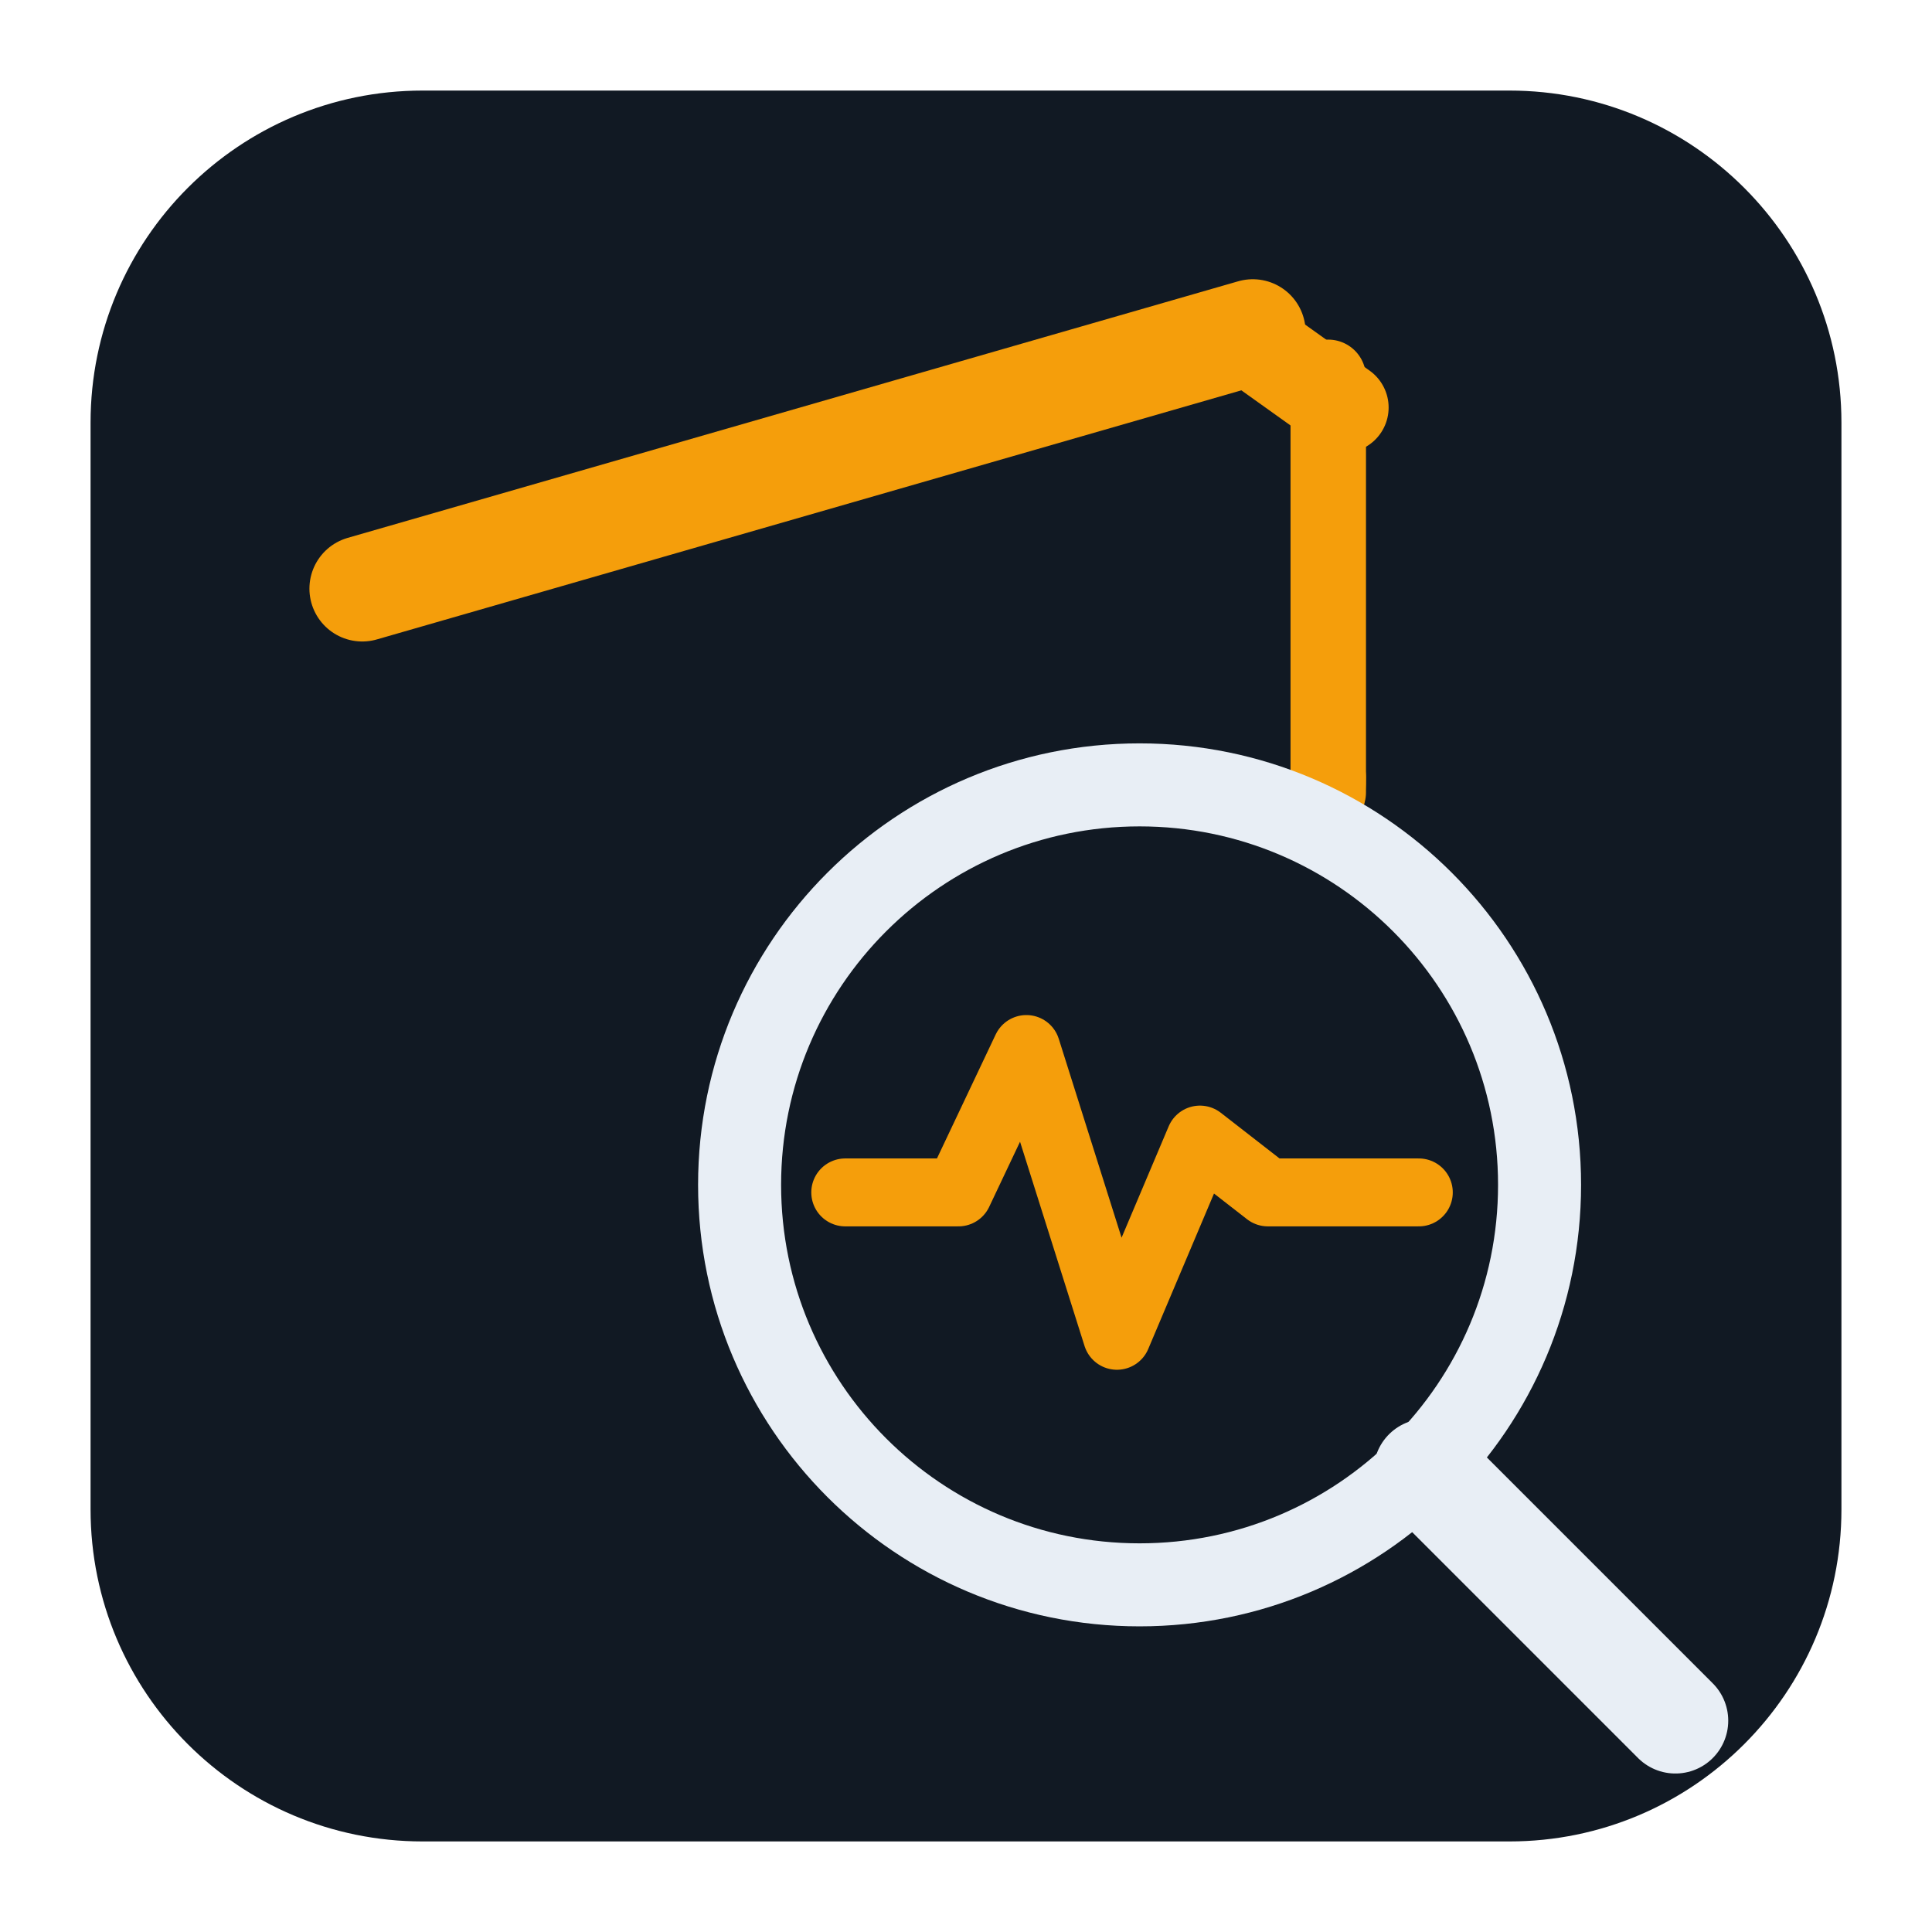
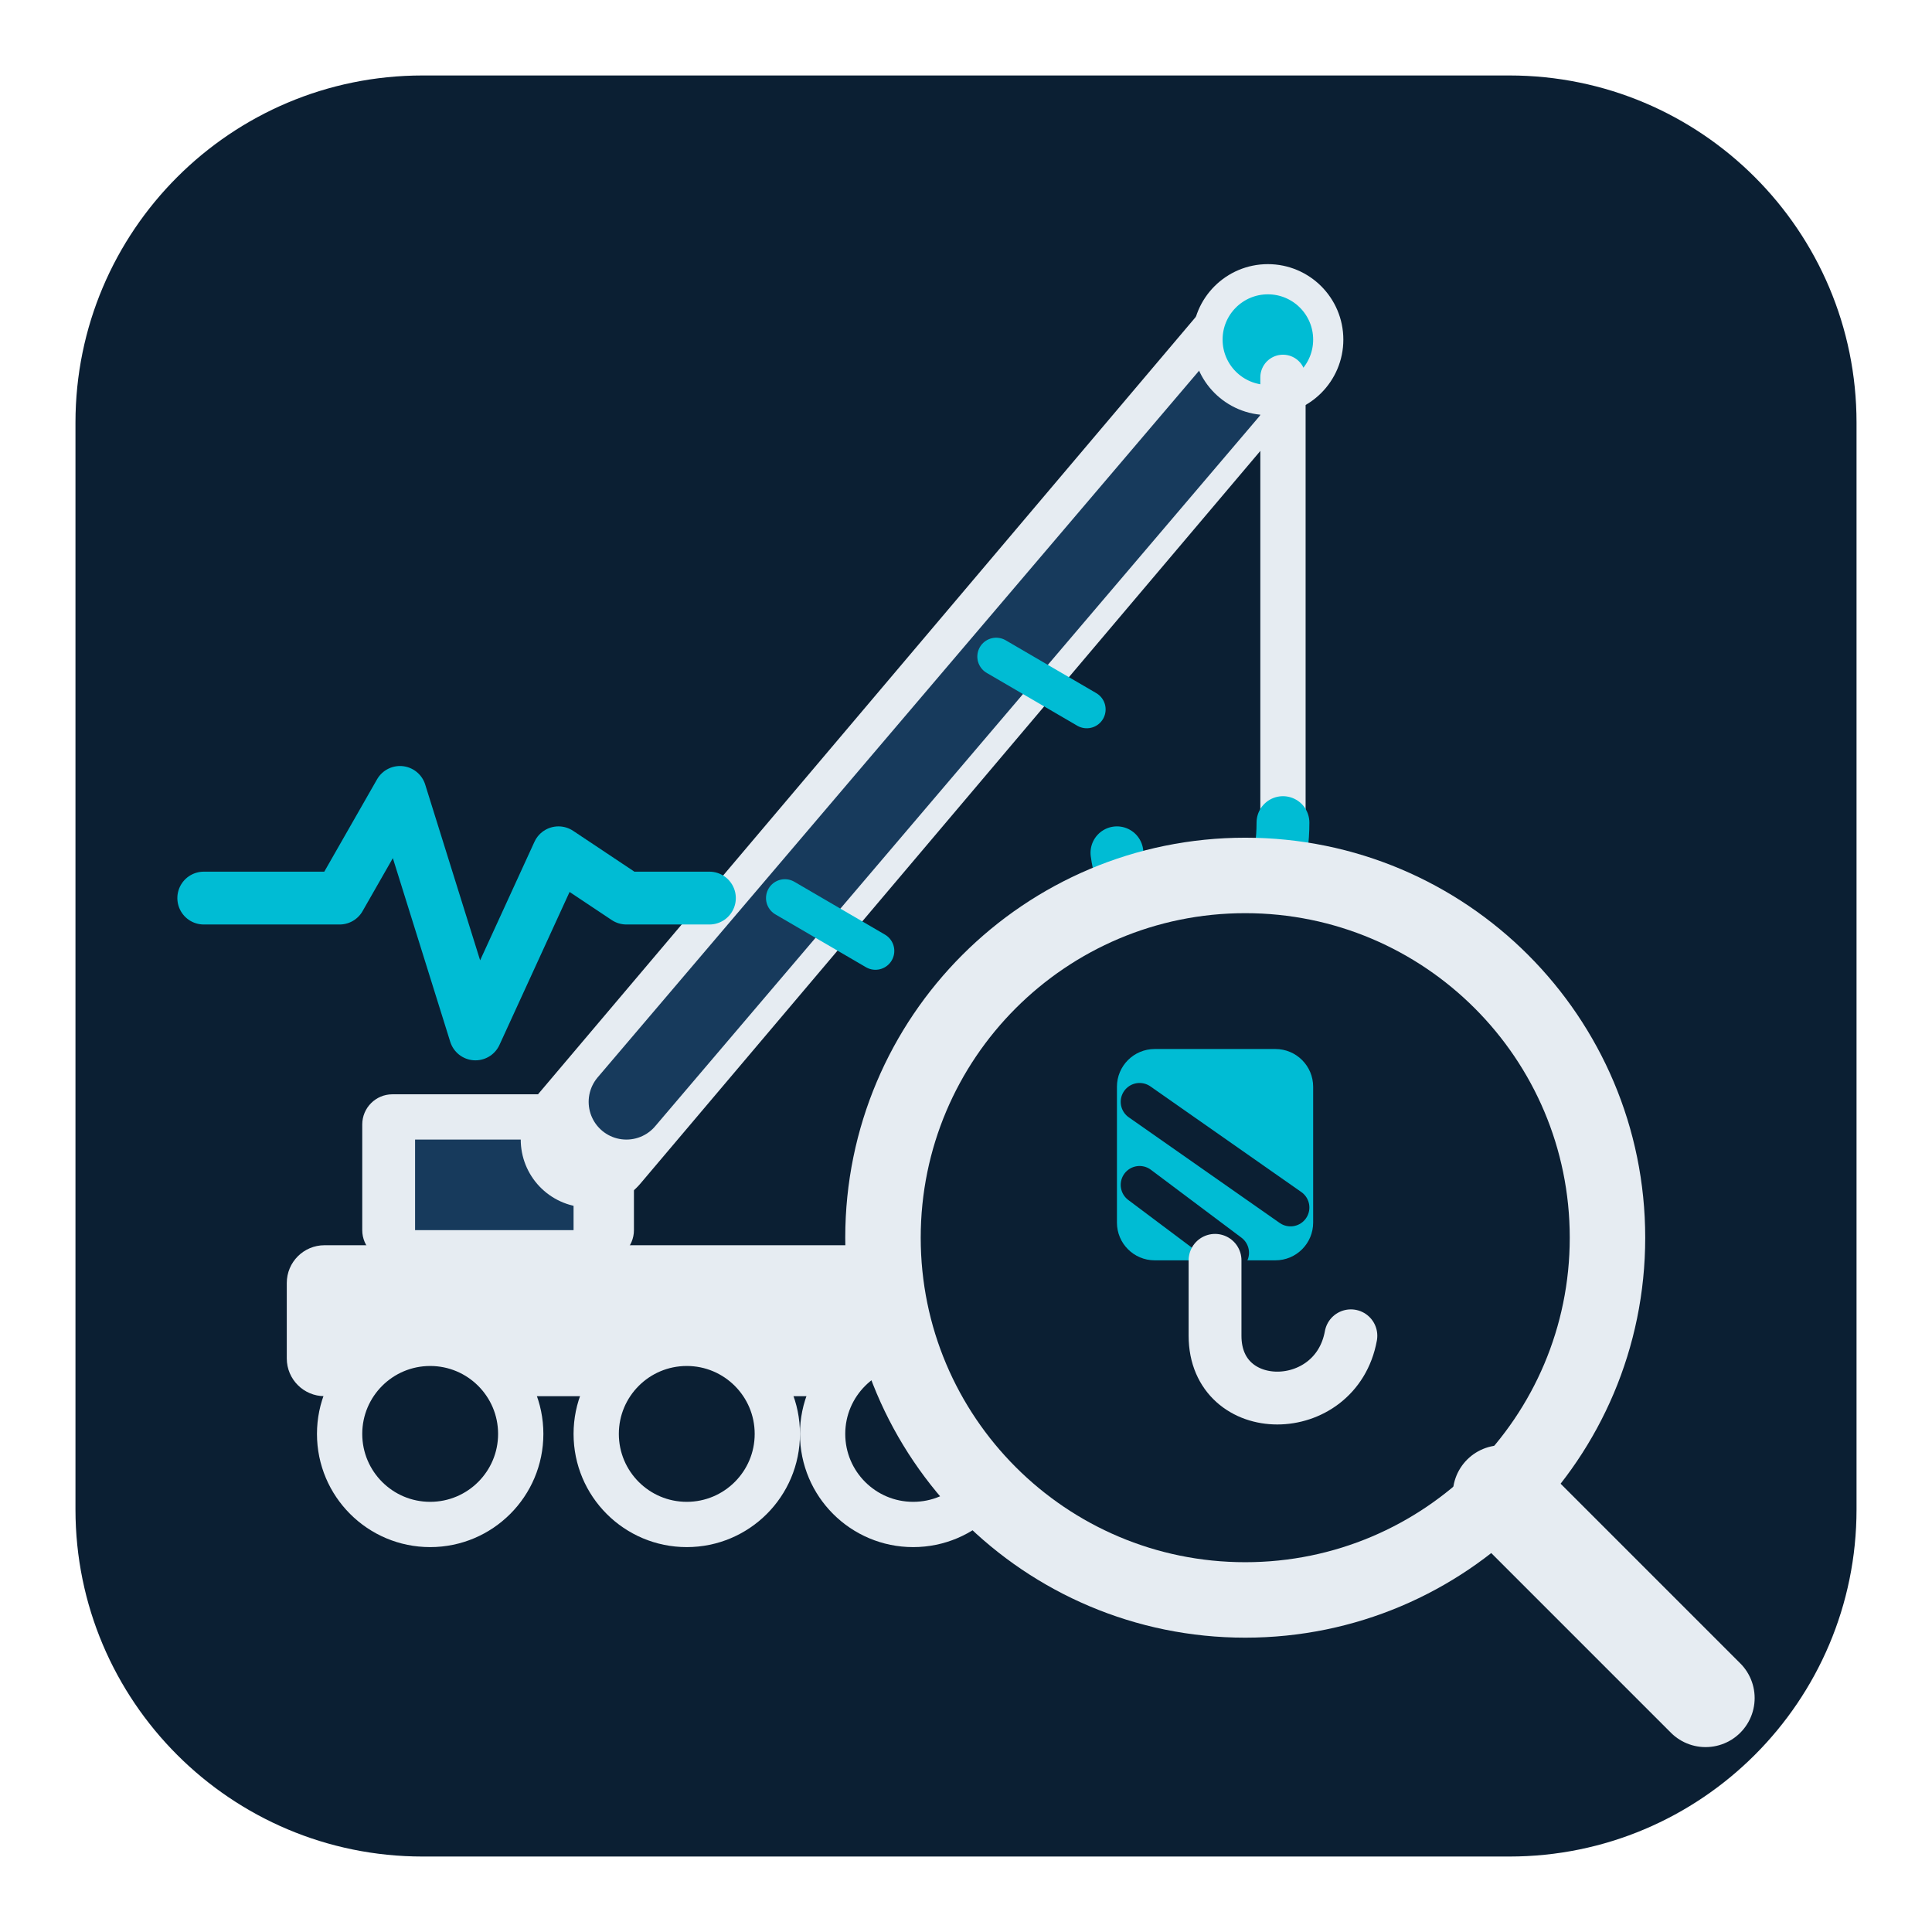
<svg xmlns="http://www.w3.org/2000/svg" viewBox="0 0 256 256">
-   <rect x="12" y="12" width="232" height="232" rx="44" fill="#111923" />
-   <path d="M48 78 L166 44" fill="none" stroke="#F59E0B" stroke-width="14" stroke-linecap="round" />
-   <path d="M164 44 L178 54" fill="none" stroke="#F59E0B" stroke-width="12" stroke-linecap="round" />
-   <path d="M176 50 L176 105" fill="none" stroke="#F59E0B" stroke-width="10" stroke-linecap="round" />
-   <path d="M176 103 C176 120 156 124 150 111" fill="none" stroke="#F59E0B" stroke-width="10" stroke-linecap="round" />
-   <circle cx="151" cy="157" r="53" fill="#111923" stroke="#E8EEF5" stroke-width="11" />
-   <path d="M189 195 L222 228" fill="none" stroke="#E8EEF5" stroke-width="14" stroke-linecap="round" />
-   <path d="M112 158 H127 L136 139 L148 177 L159 151 L168 158 H188" fill="none" stroke="#F59E0B" stroke-width="9" stroke-linecap="round" stroke-linejoin="round" />
+   <rect x="10" y="10" width="236" height="236" rx="46" fill="#0B1F33" />
+   <rect x="38" y="165" width="92" height="20" rx="5" fill="#E6ECF2" />
+   <rect x="48" y="145" width="36" height="22" rx="4" fill="#E6ECF2" />
+   <path d="M55 151 H76 V163 H55 Z" fill="#173A5C" />
+   <circle cx="57" cy="190" r="12" fill="#0B1F33" stroke="#E6ECF2" stroke-width="6" />
+   <circle cx="91" cy="190" r="12" fill="#0B1F33" stroke="#E6ECF2" stroke-width="6" />
+   <circle cx="121" cy="190" r="12" fill="#0B1F33" stroke="#E6ECF2" stroke-width="6" />
+   <path d="M78 151 L166 47" fill="none" stroke="#E6ECF2" stroke-width="18" stroke-linecap="round" />
+   <path d="M83 146 L163 52" fill="none" stroke="#173A5C" stroke-width="10" stroke-linecap="round" />
+   <path d="M104 119 L116 126 M132 87 L144 94" fill="none" stroke="#00BCD4" stroke-width="5" stroke-linecap="round" />
+   <circle cx="168" cy="45" r="8" fill="#00BCD4" stroke="#E6ECF2" stroke-width="4" />
+   <path d="M170 50 V111" fill="none" stroke="#E6ECF2" stroke-width="6" stroke-linecap="round" />
+   <path d="M170 109 C170 128 150 128 148 113" fill="none" stroke="#00BCD4" stroke-width="7" stroke-linecap="round" />
+   <circle cx="165" cy="164" r="48" fill="#0B1F33" stroke="#E6ECF2" stroke-width="10" />
+   <path d="M199 198 L226 225" fill="none" stroke="#E6ECF2" stroke-width="13" stroke-linecap="round" />
+   <rect x="148" y="139" width="26" height="28" rx="5" fill="#00BCD4" />
+   <path d="M151 146 L171 160 M151 157 L163 166" fill="none" stroke="#0B1F33" stroke-width="5" stroke-linecap="round" />
+   <path d="M161 167 V177 C161 188 177 188 179 177" fill="none" stroke="#E6ECF2" stroke-width="7" stroke-linecap="round" />
+   <path d="M27 119 H45 L53 105 L63 137 L74 113 L83 119 H94" fill="none" stroke="#00BCD4" stroke-width="7" stroke-linecap="round" stroke-linejoin="round" />
</svg>
